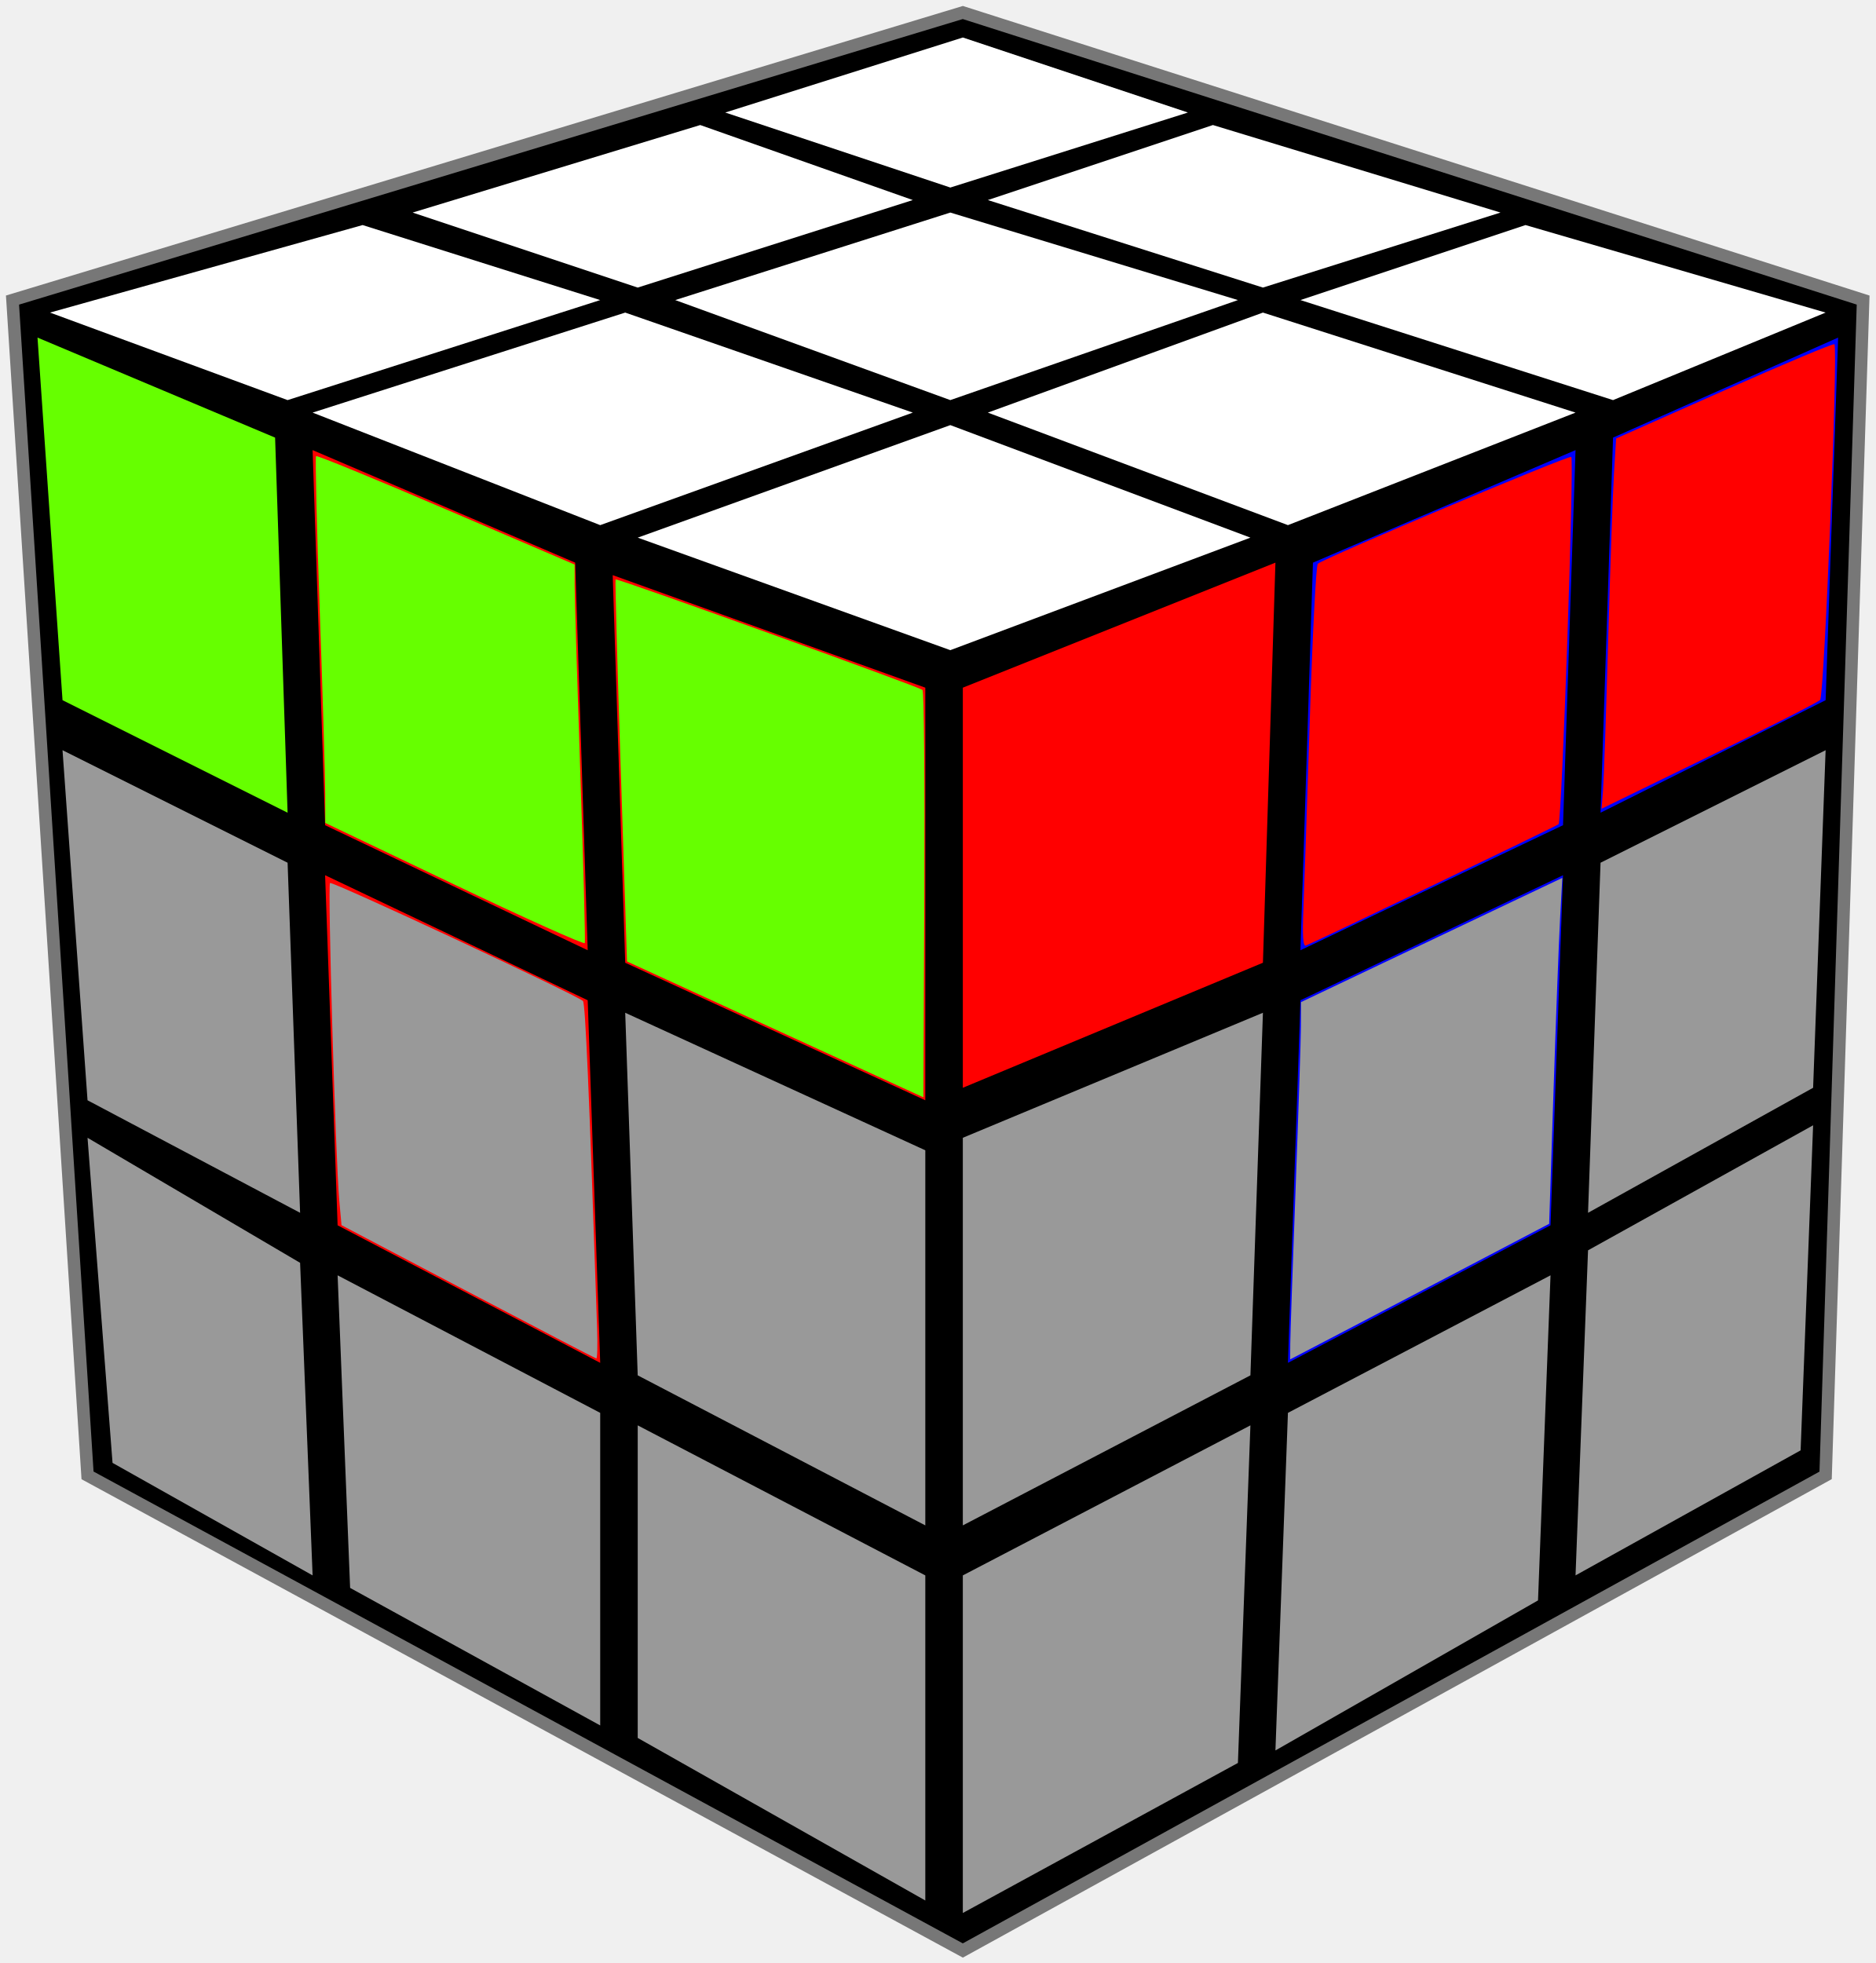
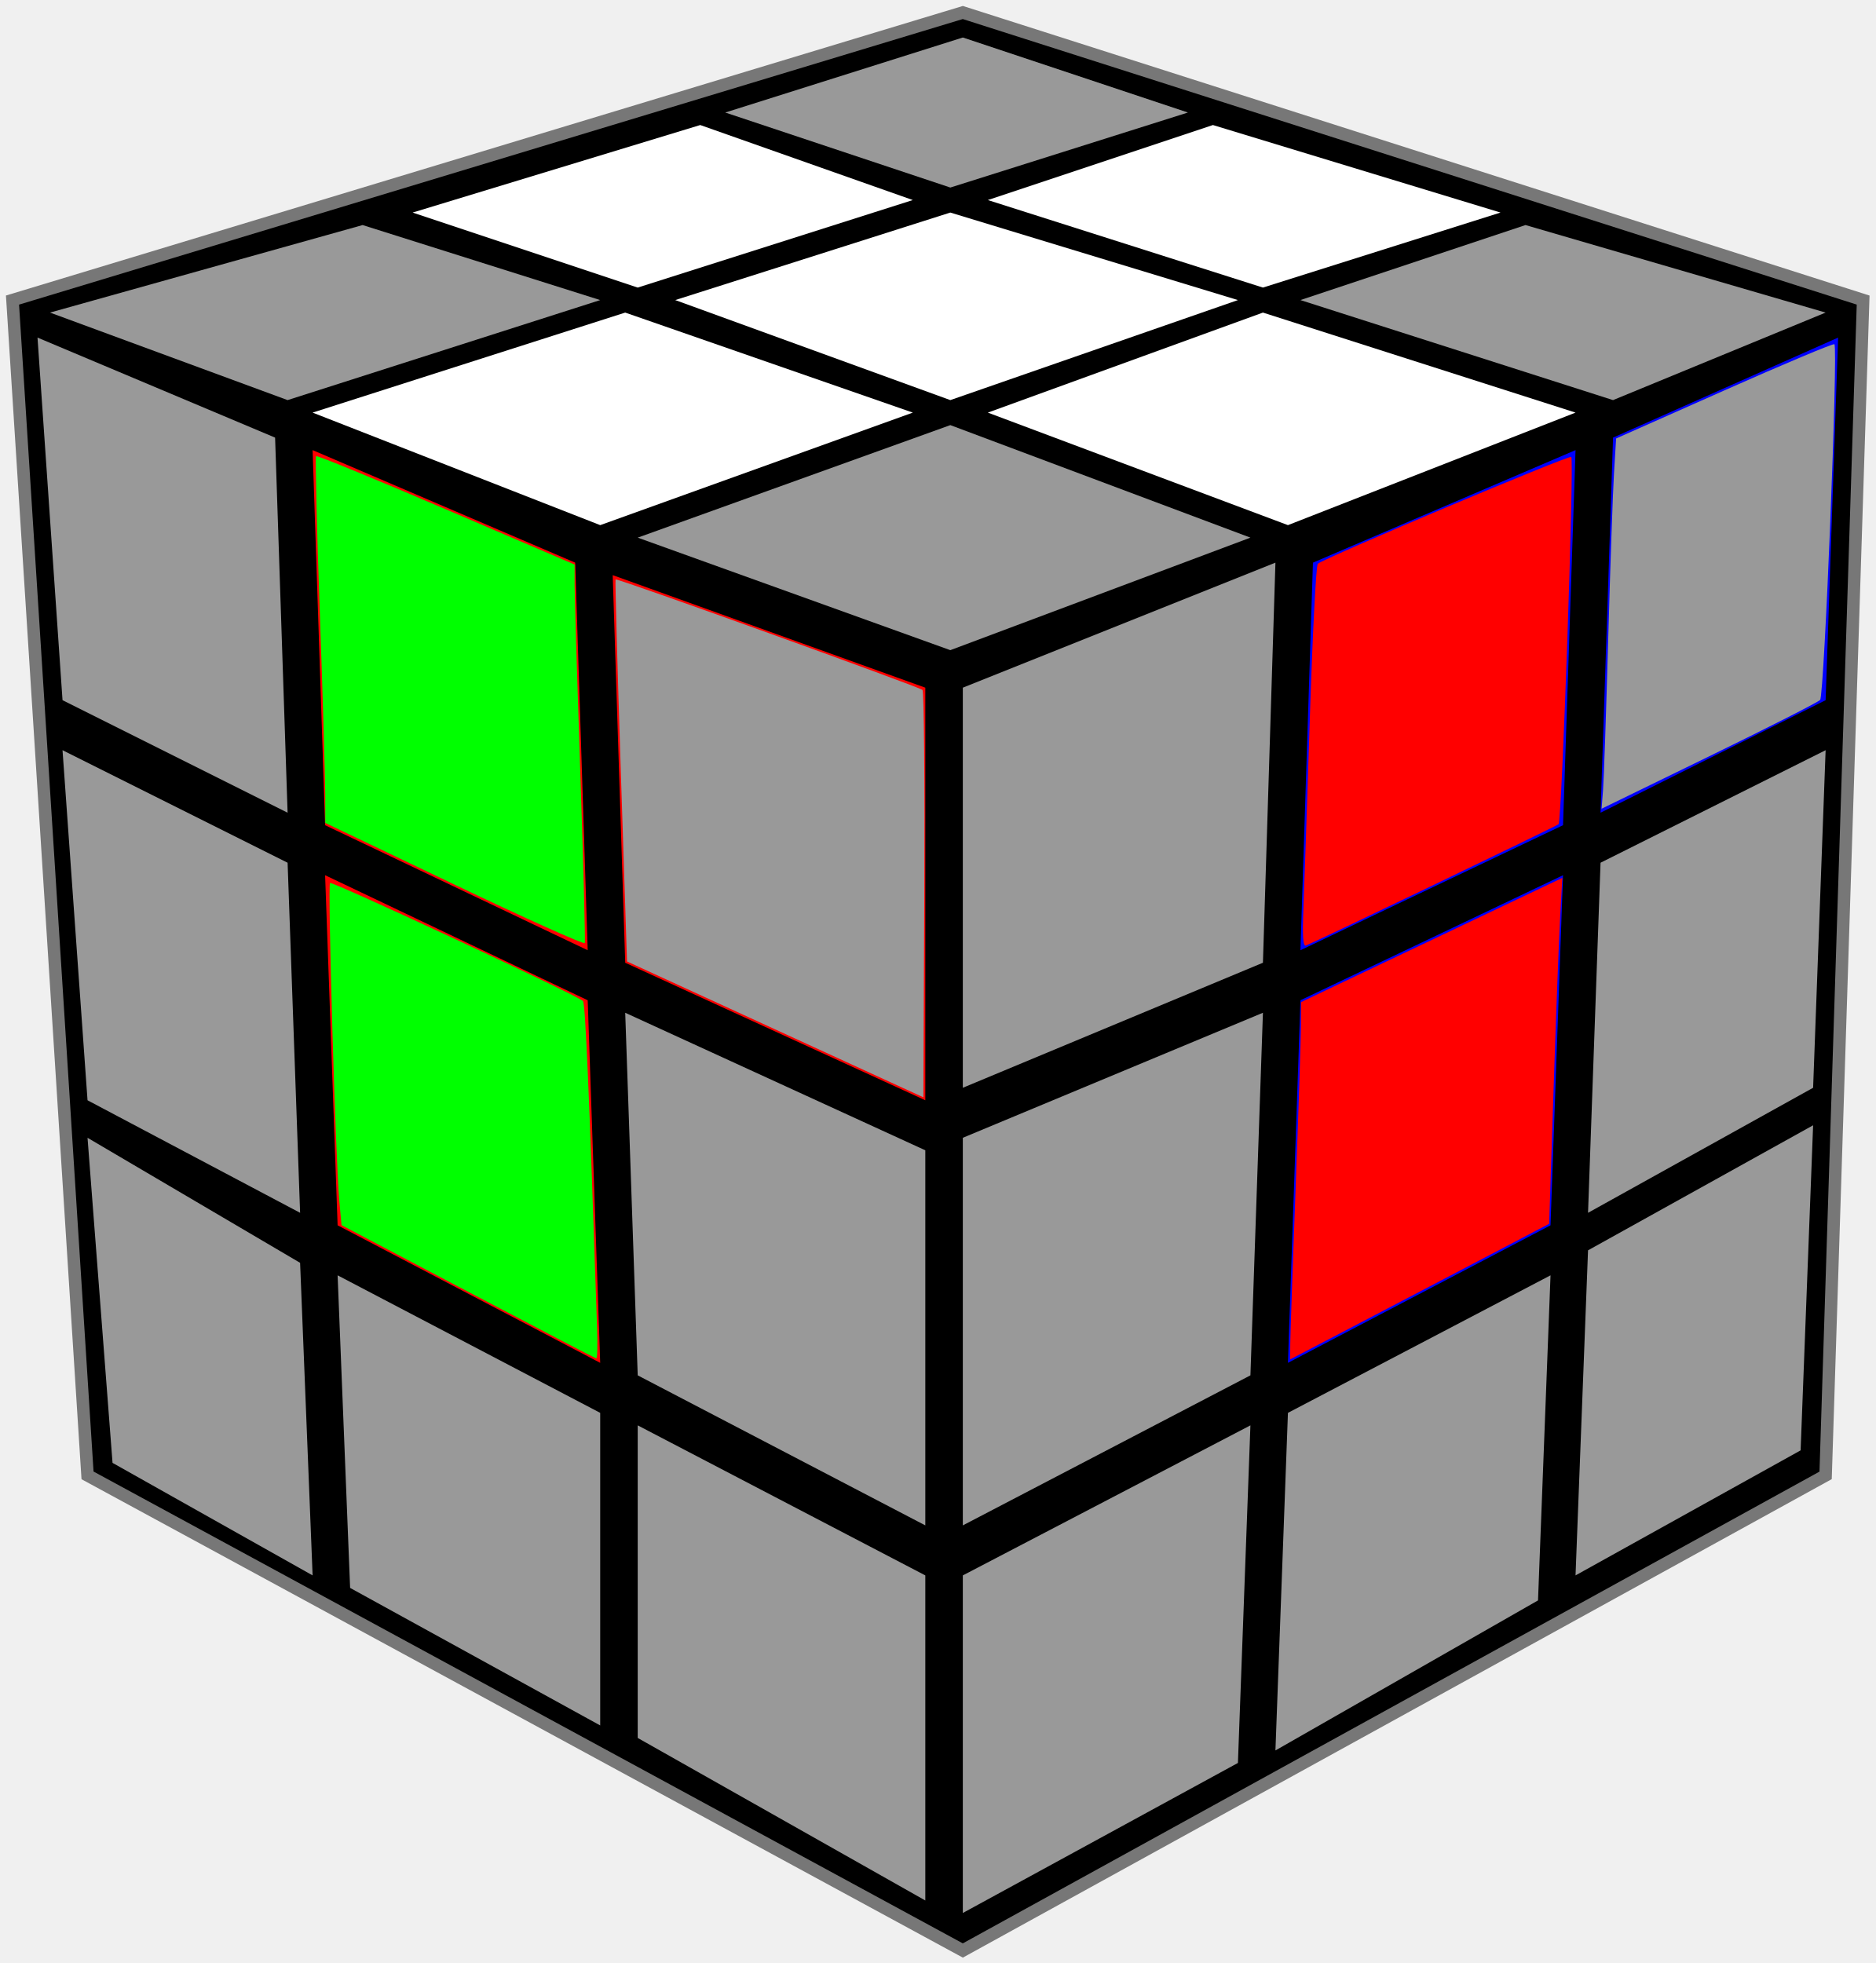
<svg xmlns="http://www.w3.org/2000/svg" version="1.1" width="150px" height="157px" id="svg28">
  <defs id="defs28" />
  <g id="g28">
    <path style="fill:#000;stroke:#777" d="M 77,1 149,24 146,118 77,156 7,118 1,24 z" id="path1" />
-     <path style="fill:#66ff00" d="M 3,27 22,35 23,65 5,56" id="path2" />
+     <path style="fill:#999999" d="M 3,27 22,35 23,65 5,56" id="path2" />
    <path style="fill:#f00" d="M 25,36 46,45 47,76 26,66" id="path3" />
    <path style="fill:#f00" d="M 49,46 74,55 74,88 50,77" id="path4" />
    <path style="fill:#999999" d="M 5,60 23,69 24,97 7,88" id="path5" />
    <path style="fill:#f00" d="M 26,70 47,80 48,109 27,98" id="path6" />
    <path style="fill:#999999" d="M 50,81 74,92 74,122 51,110" id="path7" />
    <path style="fill:#999999" d="M 7,91 24,101 25,126 9,117" id="path8" />
    <path style="fill:#999999" d="M 27,102 48,113 48,138 28,127" id="path9" />
    <path style="fill:#999999" d="M 51,114 74,126 74,152 51,139" id="path10" />
-     <path style="fill:#fff" d="M 29,18 48,24 23,32 4,25" id="path11" />
+     <path style="fill:#999999" d="M 29,18 48,24 23,32 4,25" id="path11" />
    <path style="fill:#fff" d="M 56,10 73,16 51,23 33,17" id="path12" />
-     <path style="fill:#fff" d="M 77,3 95,9 76,15 58,9" id="path13" />
+     <path style="fill:#999999" d="M 77,3 95,9 76,15 58,9" id="path13" />
    <path style="fill:#fff" d="M 50,25 73,33 48,42 25,33" id="path14" />
    <path style="fill:#fff" d="M 76,17 99,24 76,32 54,24" id="path15" />
    <path style="fill:#fff" d="M 97,10 120,17 101,23 79,16" id="path16" />
-     <path style="fill:#ffffff" d="M 76,34 100,43 76,52 51,43" id="path17" />
-     <path style="fill:#fff" d="M 122,18 146,25 129,32 104,24" id="path19" />
-     <path style="fill:#ff0000" d="M 77,87 101,77 102,45 77,55" id="path20" />
+     <path style="fill:#999999" d="M 76,34 100,43 76,52 51,43" id="path17" />
+     <path style="fill:#999999" d="M 122,18 146,25 129,32 104,24" id="path19" />
+     <path style="fill:#999999" d="M 77,87 101,77 102,45 77,55" id="path20" />
    <path style="fill:#00f" d="M 126,36 125,66 104,76 105,45" id="path21" />
    <path style="fill:#00f" d="M 147,27 146,56 128,65 129,35" id="path22" />
    <path style="fill:#999999" d="M 77,122 100,110 101,81 77,91" id="path23" />
    <path style="fill:#00f" d="M 125,70 124,98 103,109 104,80" id="path24" />
    <path style="fill:#999999" d="M 146,60 145,87 127,97 128,69" id="path25" />
    <path style="fill:#999999" d="M 77,153 99,141 100,114 77,126" id="path26" />
    <path style="fill:#999999" d="M 124,102 123,128 102,140 103,113" id="path27" />
    <path style="fill:#999999" d="M 145,90 144,116 126,126 127,100" id="path28" />
-     <path style="fill:#999999;fill-opacity:1;stroke-width:0.289" d="M 37.428,103.309 27.312,97.989 27.135,96.032 C 26.834,92.712 26.194,70.82 26.392,70.621 c 0.166,-0.166 19.646,8.921 20.228,9.436 0.193,0.171 0.491,7.062 1.133,26.229 0.044,1.311 0.015,2.375 -0.065,2.363 -0.079,-0.012 -4.697,-2.415 -10.26,-5.341 z" id="path39" />
-     <path style="fill:#66ff00;fill-opacity:1;stroke-width:0.289" d="M 61.994,82.328 50.145,76.896 49.647,61.658 c -0.274,-8.381 -0.462,-15.274 -0.418,-15.318 0.111,-0.111 24.276,8.591 24.545,8.839 0.121,0.111 0.186,7.487 0.145,16.392 l -0.075,16.19 z" id="path40" />
-     <path style="fill:#66ff00;fill-opacity:1;stroke-width:0.289" d="m 36.344,70.746 -10.332,-4.928 -0.003,-2.345 c -0.002,-1.29 -0.198,-7.86 -0.437,-14.601 -0.239,-6.74 -0.373,-12.317 -0.297,-12.393 0.076,-0.076 4.76,1.845 10.409,4.268 l 10.271,4.406 -8.13e-4,1.629 c -4.47e-4,0.896 0.203,7.652 0.452,15.013 0.249,7.361 0.412,13.495 0.362,13.632 -0.05,0.136 -4.74,-1.97 -10.423,-4.68 z" id="path41" />
+     <path style="fill:#00ff00;fill-opacity:1;stroke-width:0.289" d="M 37.428,103.309 27.312,97.989 27.135,96.032 C 26.834,92.712 26.194,70.82 26.392,70.621 c 0.166,-0.166 19.646,8.921 20.228,9.436 0.193,0.171 0.491,7.062 1.133,26.229 0.044,1.311 0.015,2.375 -0.065,2.363 -0.079,-0.012 -4.697,-2.415 -10.26,-5.341 z" id="path39" />
+     <path style="fill:#999999;fill-opacity:1;stroke-width:0.289" d="M 61.994,82.328 50.145,76.896 49.647,61.658 c -0.274,-8.381 -0.462,-15.274 -0.418,-15.318 0.111,-0.111 24.276,8.591 24.545,8.839 0.121,0.111 0.186,7.487 0.145,16.392 l -0.075,16.19 z" id="path40" />
+     <path style="fill:#00ff00;fill-opacity:1;stroke-width:0.289" d="m 36.344,70.746 -10.332,-4.928 -0.003,-2.345 c -0.002,-1.29 -0.198,-7.86 -0.437,-14.601 -0.239,-6.74 -0.373,-12.317 -0.297,-12.393 0.076,-0.076 4.76,1.845 10.409,4.268 l 10.271,4.406 -8.13e-4,1.629 c -4.47e-4,0.896 0.203,7.652 0.452,15.013 0.249,7.361 0.412,13.495 0.362,13.632 -0.05,0.136 -4.74,-1.97 -10.423,-4.68 z" id="path41" />
    <path style="fill:#ffffff;fill-opacity:1;stroke-width:0.289" d="M 65.246,27.94 C 59.563,25.855 54.916,24.081 54.918,23.997 c 0.006,-0.19 20.495,-6.671 21.093,-6.672 0.65,-0.001 21.964,6.492 21.965,6.691 5.67e-4,0.189 -21.753,7.795 -22.151,7.745 -0.136,-0.017 -4.897,-1.737 -10.58,-3.821 z" id="path42" />
-     <path style="fill:#999999;fill-opacity:1;stroke-width:0.289" d="m 103.187,107.467 c 0.004,-0.689 0.196,-6.26 0.426,-12.38 0.23,-6.12 0.422,-11.985 0.426,-13.033 l 0.007,-1.905 6.575,-3.128 c 3.616,-1.721 8.318,-3.956 10.448,-4.967 l 3.872,-1.839 -0.178,3.26 c -0.098,1.793 -0.334,8.017 -0.525,13.831 l -0.347,10.571 -6.382,3.348 c -3.51,1.841 -8.17,4.281 -10.356,5.422 l -3.974,2.075 z" id="path43" />
+     <path style="fill:#ff0000;fill-opacity:1;stroke-width:0.289" d="m 103.187,107.467 c 0.004,-0.689 0.196,-6.26 0.426,-12.38 0.23,-6.12 0.422,-11.985 0.426,-13.033 l 0.007,-1.905 6.575,-3.128 c 3.616,-1.721 8.318,-3.956 10.448,-4.967 l 3.872,-1.839 -0.178,3.26 c -0.098,1.793 -0.334,8.017 -0.525,13.831 l -0.347,10.571 -6.382,3.348 c -3.51,1.841 -8.17,4.281 -10.356,5.422 l -3.974,2.075 z" id="path43" />
    <path style="fill:#ff0000;fill-opacity:1;stroke-width:0.289" d="m 104.241,72.634 c 0.07,-1.719 0.3,-8.566 0.512,-15.217 0.212,-6.651 0.498,-12.197 0.634,-12.325 0.471,-0.441 20.101,-8.717 20.271,-8.547 0.247,0.247 -0.75,29.128 -1.015,29.374 -0.176,0.164 -18.924,9.168 -20.202,9.703 -0.236,0.099 -0.292,-0.731 -0.201,-2.988 z" id="path44" />
    <path style="fill:#ffffff" d="M 101,25 126,33 103,42 79,33" id="path18" />
-     <path style="fill:#ff0000;fill-opacity:1;stroke-width:0.289" d="m 128.2,63.193 c 0.065,-0.818 0.25,-6.235 0.412,-12.037 0.162,-5.802 0.371,-11.795 0.465,-13.318 l 0.169,-2.769 8.654,-3.843 c 4.76,-2.114 8.72,-3.777 8.802,-3.695 0.308,0.308 -0.807,28.099 -1.142,28.45 -0.181,0.19 -4.188,2.225 -8.904,4.523 l -8.574,4.178 z" id="path45" />
+     <path style="fill:#999999;fill-opacity:1;stroke-width:0.289" d="m 128.2,63.193 c 0.065,-0.818 0.25,-6.235 0.412,-12.037 0.162,-5.802 0.371,-11.795 0.465,-13.318 l 0.169,-2.769 8.654,-3.843 c 4.76,-2.114 8.72,-3.777 8.802,-3.695 0.308,0.308 -0.807,28.099 -1.142,28.45 -0.181,0.19 -4.188,2.225 -8.904,4.523 l -8.574,4.178 z" id="path45" />
  </g>
</svg>
